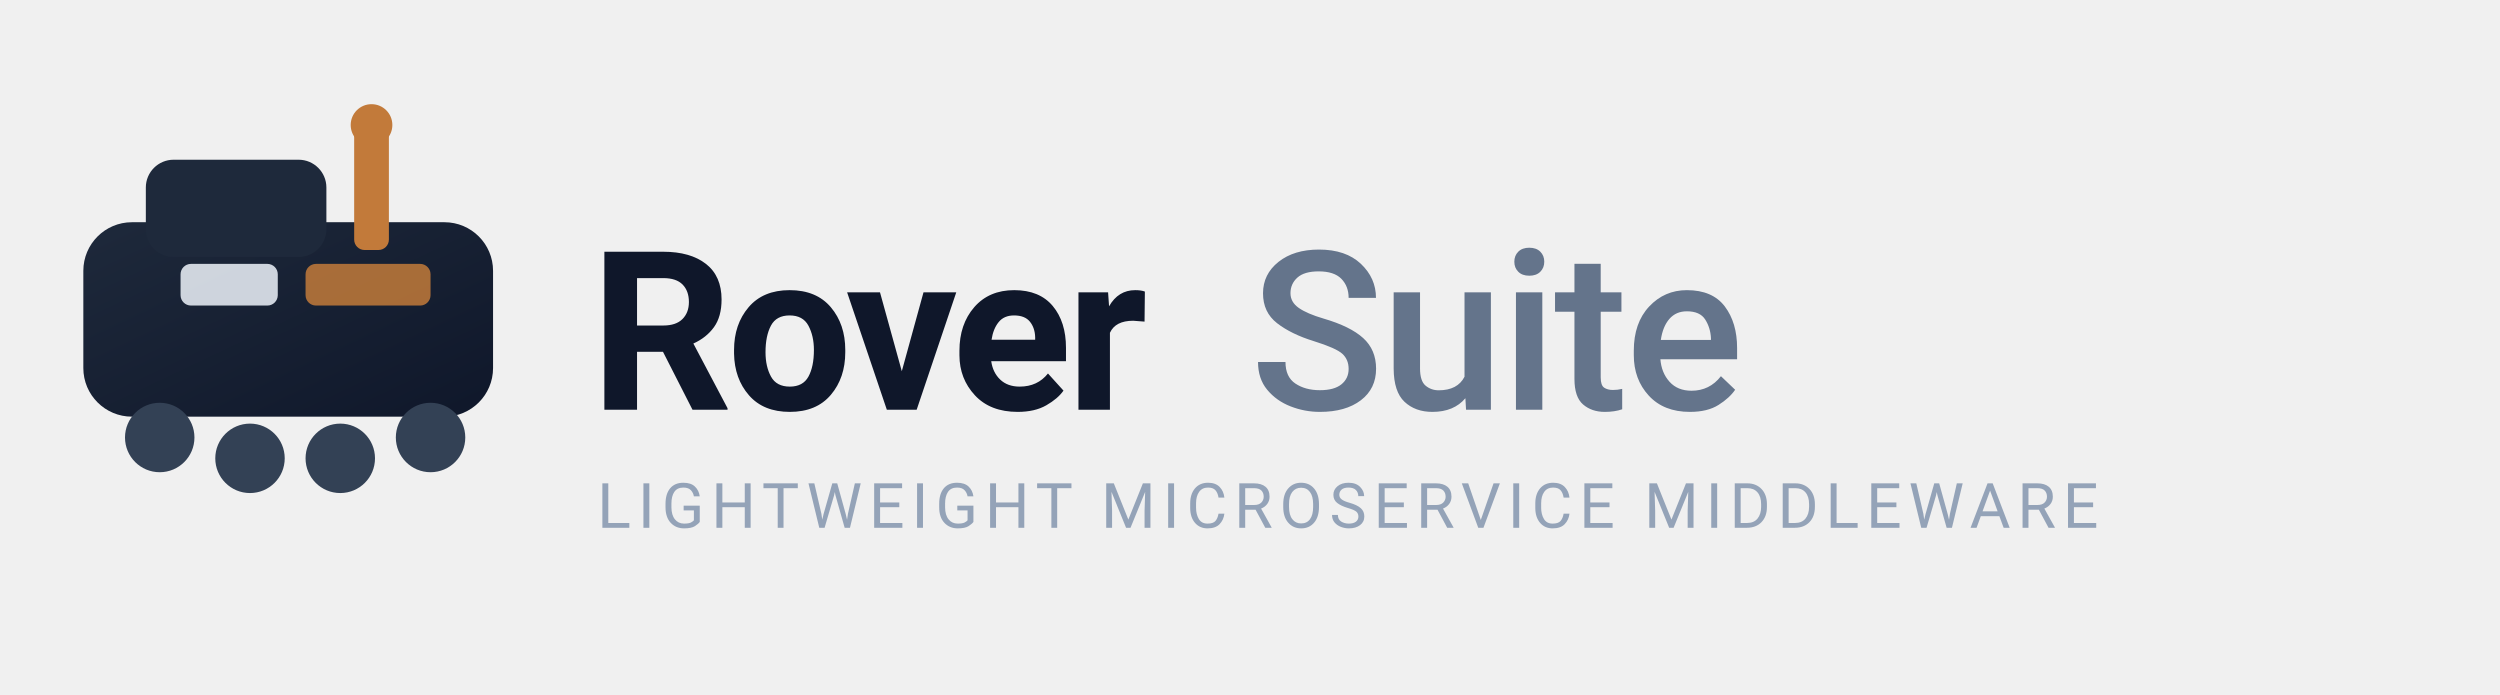
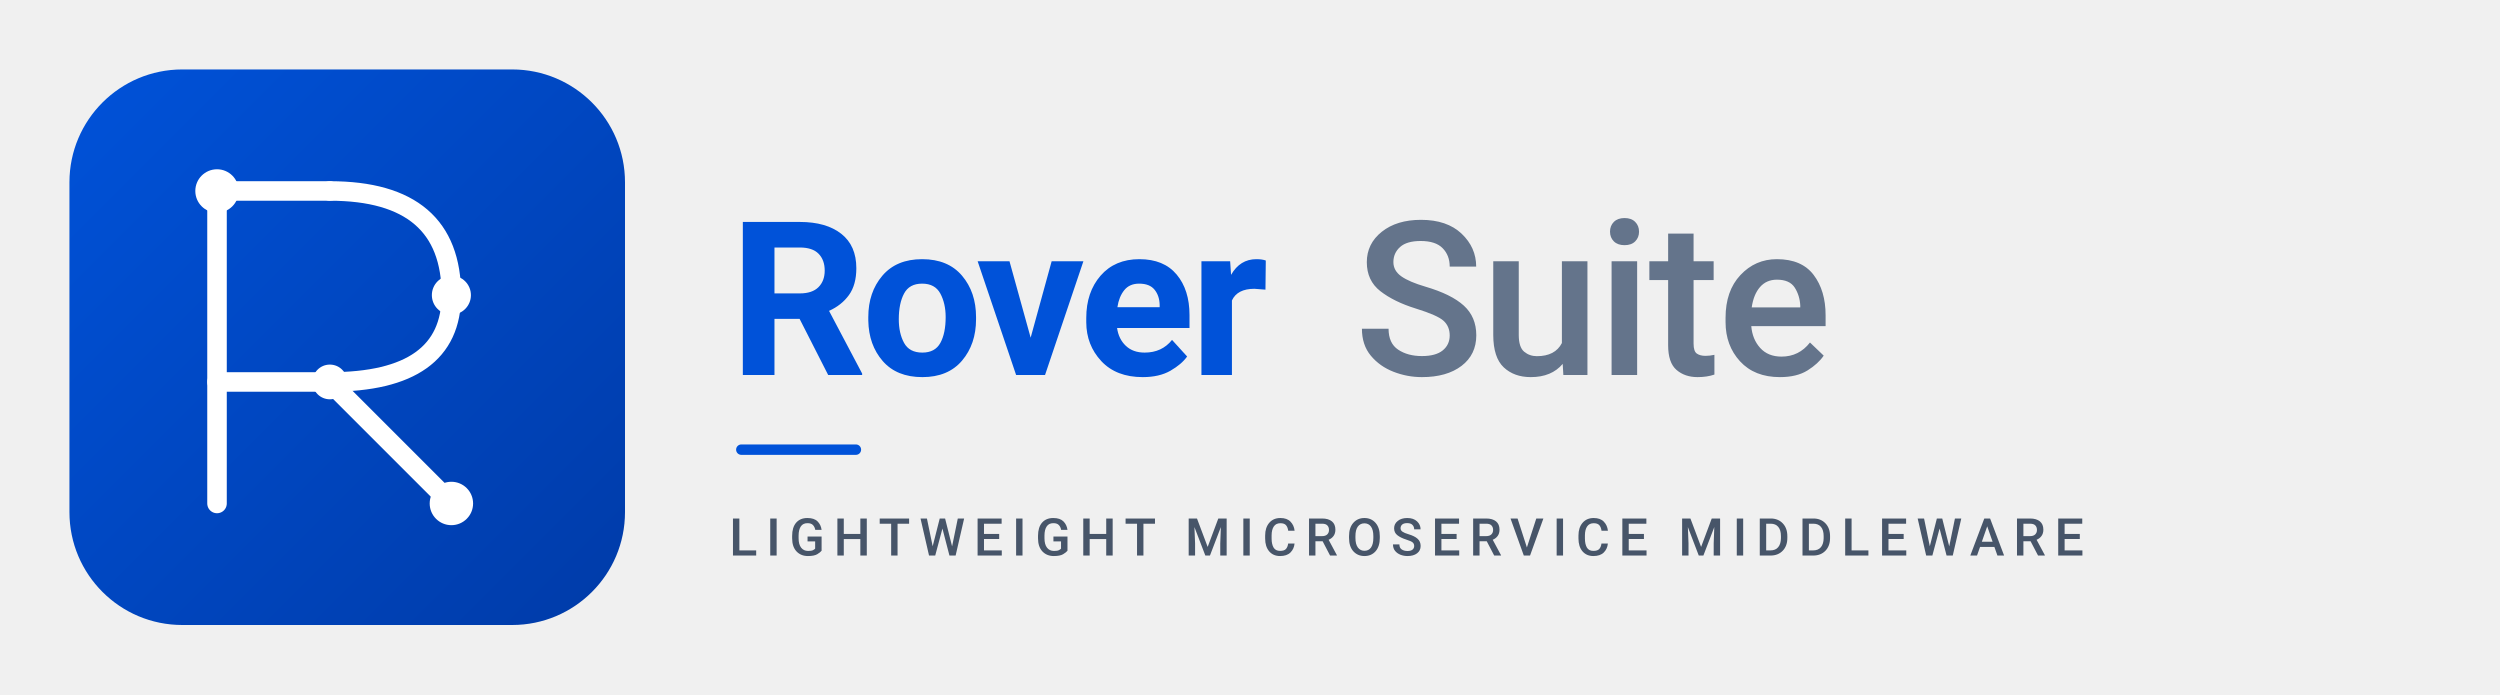
<svg xmlns="http://www.w3.org/2000/svg" viewBox="0 0 720 200" role="img" aria-label="Rover-Suite">
  <defs>
-     <linearGradient id="g" x1="0%" y1="0%" x2="100%" y2="100%">
-       <stop offset="0%" stop-color="#1e293b" />
-       <stop offset="100%" stop-color="#0f172a" />
+     <linearGradient id="bg2" x1="0%" y1="0%" x2="100%" y2="100%">
+       <stop offset="0%" stop-color="#0052D9" />
+       <stop offset="100%" stop-color="#003BA8" />
    </linearGradient>
  </defs>
-   <g transform="translate(24,28)">
-     <rect x="0" y="36" width="118" height="56" rx="14" fill="url(#g)" />
-     <rect x="18" y="18" width="52" height="28" rx="8" fill="#1e293b" />
-     <rect x="78" y="8" width="10" height="36" rx="3" fill="#c27a3a" />
-     <circle cx="83" cy="8" r="6" fill="#c27a3a" />
-     <circle cx="22" cy="98" r="10" fill="#334155" />
-     <circle cx="48" cy="104" r="10" fill="#334155" />
-     <circle cx="74" cy="104" r="10" fill="#334155" />
-     <circle cx="100" cy="98" r="10" fill="#334155" />
-     <rect x="28" y="48" width="28" height="12" rx="3" fill="#e2e8f0" opacity="0.9" />
-     <rect x="64" y="48" width="36" height="12" rx="3" fill="#c27a3a" opacity="0.85" />
+   <g transform="translate(20,20) scale(1.25)">
+     <rect width="128" height="128" rx="26" fill="url(#bg2)" />
+     <g fill="none" stroke="#ffffff" stroke-width="4.5" stroke-linecap="round" stroke-linejoin="round">
+       <line x1="34" y1="28" x2="34" y2="100" />
+       <line x1="34" y1="28" x2="60" y2="28" />
+       <path d="M60 28 Q88 28 88 52 Q88 72 60 72" />
+       <line x1="34" y1="72" x2="60" y2="72" />
+       <line x1="60" y1="72" x2="88" y2="100" />
+     </g>
+     <g fill="#ffffff">
+       <circle cx="34" cy="28" r="5" />
+       <circle cx="88" cy="52" r="4.5" />
+       <circle cx="60" cy="72" r="4" />
+       <circle cx="88" cy="100" r="5" />
+     </g>
+     <g fill="#ffffff" opacity="0.35">
+       <circle cx="68" cy="80" r="2" />
+       <circle cx="76" cy="88" r="2" />
+     </g>
  </g>
-   <text x="170" y="118" font-family="ui-sans-serif, system-ui, -apple-system, Segoe UI, Roboto, Helvetica, Arial" font-size="64" font-weight="700" fill="#0f172a" letter-spacing="-1.5">Rover</text>
-   <text x="360" y="118" font-family="ui-sans-serif, system-ui, -apple-system, Segoe UI, Roboto, Helvetica, Arial" font-size="64" font-weight="500" fill="#64748b" letter-spacing="-1">Suite</text>
-   <text x="172" y="152" font-family="ui-sans-serif, system-ui, -apple-system, Segoe UI, Roboto, Helvetica, Arial" font-size="18" fill="#94a3b8" letter-spacing="2">LIGHTWEIGHT MICROSERVICE MIDDLEWARE</text>
+   <text x="210" y="108" font-family="ui-sans-serif, system-ui, -apple-system, Segoe UI, Roboto, Helvetica, Arial" font-size="62" font-weight="700" fill="#0052D9" letter-spacing="-1.5">Rover</text>
+   <text x="390" y="108" font-family="ui-sans-serif, system-ui, -apple-system, Segoe UI, Roboto, Helvetica, Arial" font-size="62" font-weight="500" fill="#64748b" letter-spacing="-1">Suite</text>
+   <rect x="212" y="128" width="36" height="3" rx="1.5" fill="#0052D9" />
+   <text x="210" y="160" font-family="ui-sans-serif, system-ui, -apple-system, Segoe UI, Roboto, Helvetica, Arial" font-size="15" fill="#475569" letter-spacing="2.5" font-weight="500">LIGHTWEIGHT MICROSERVICE MIDDLEWARE</text>
</svg>
